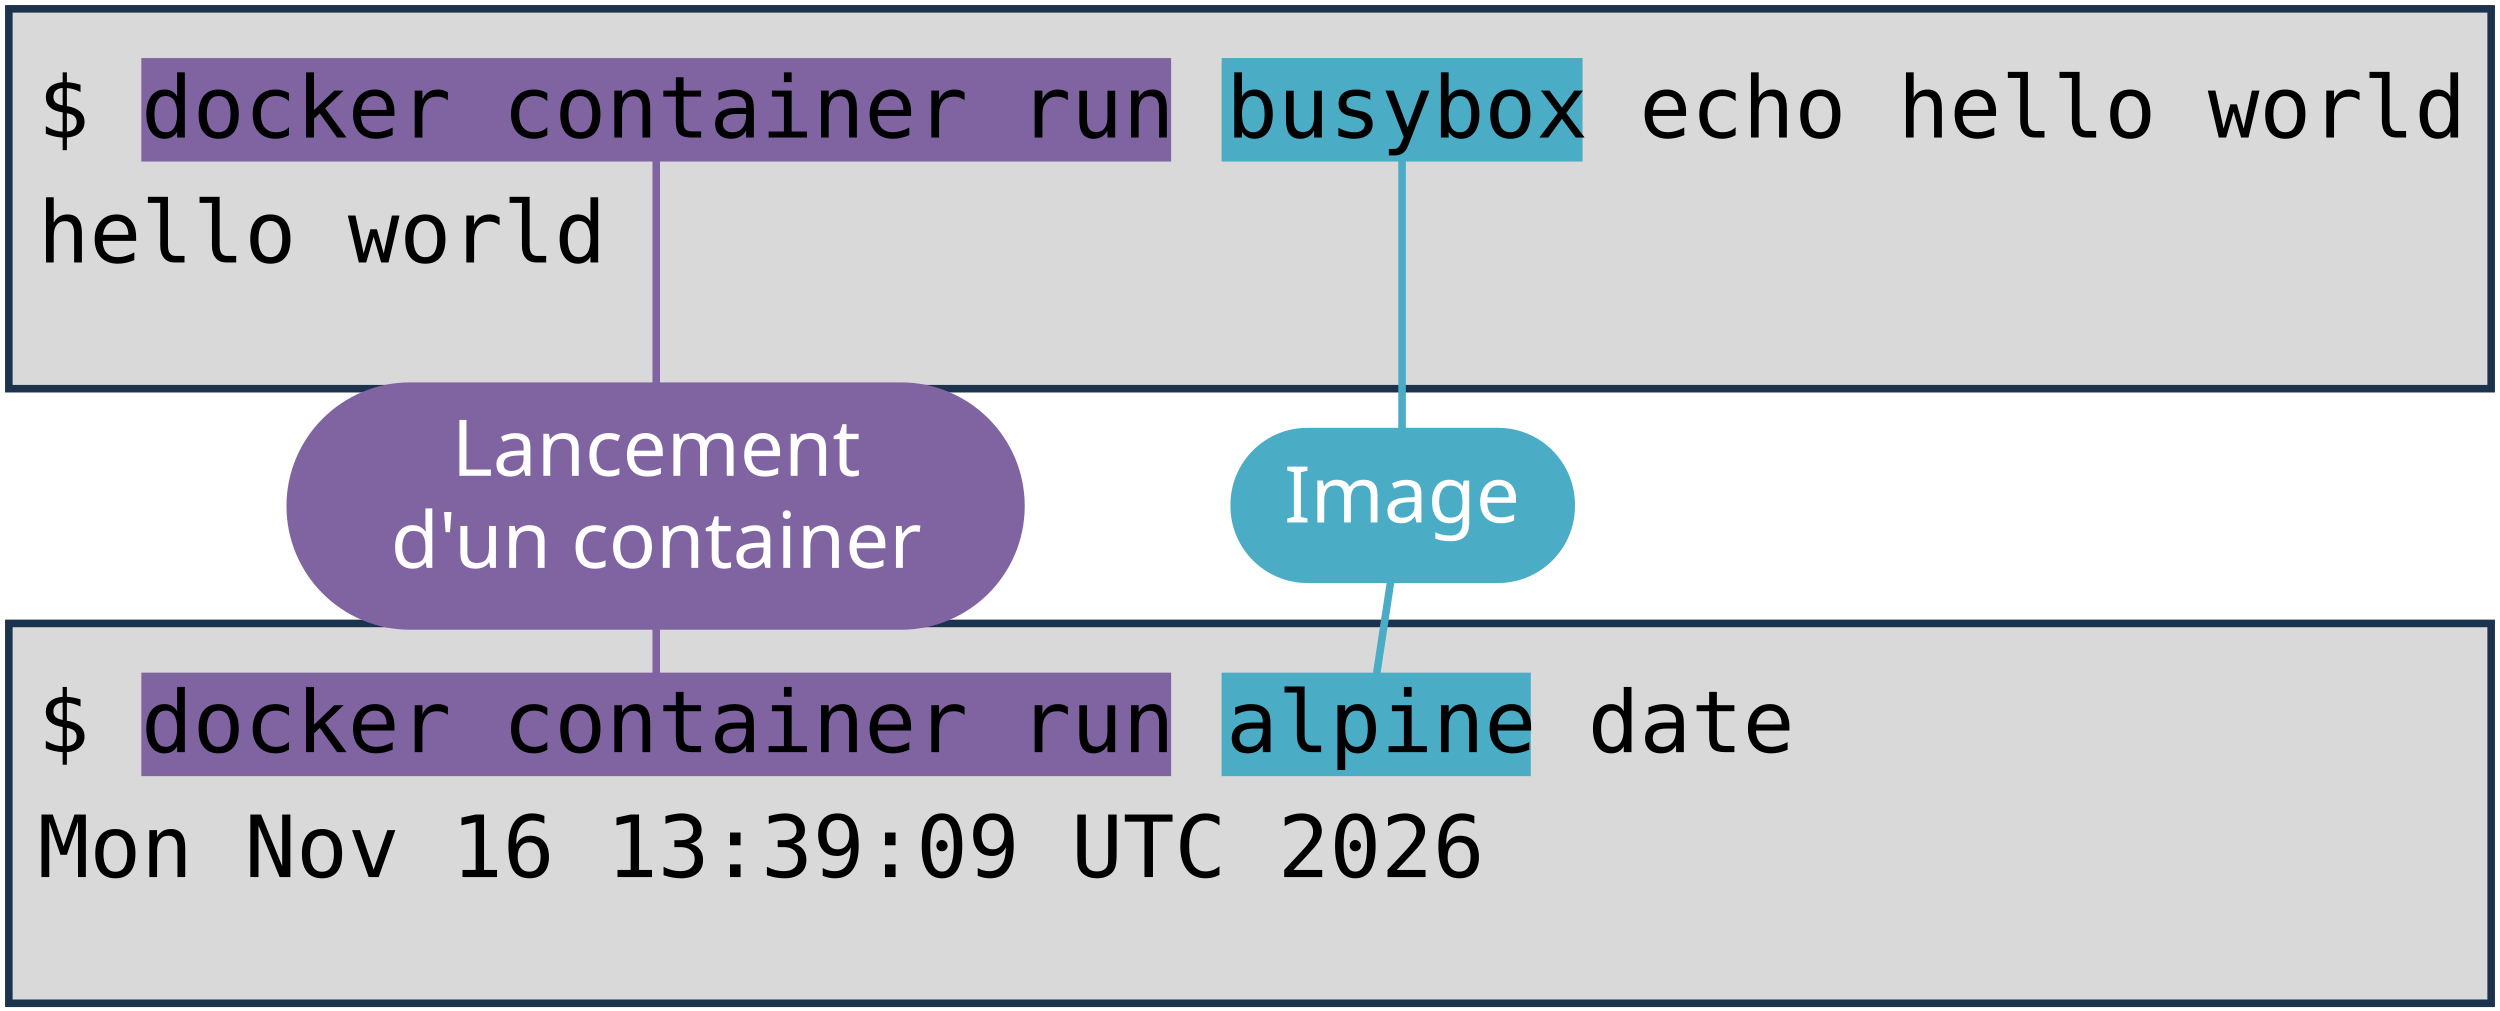
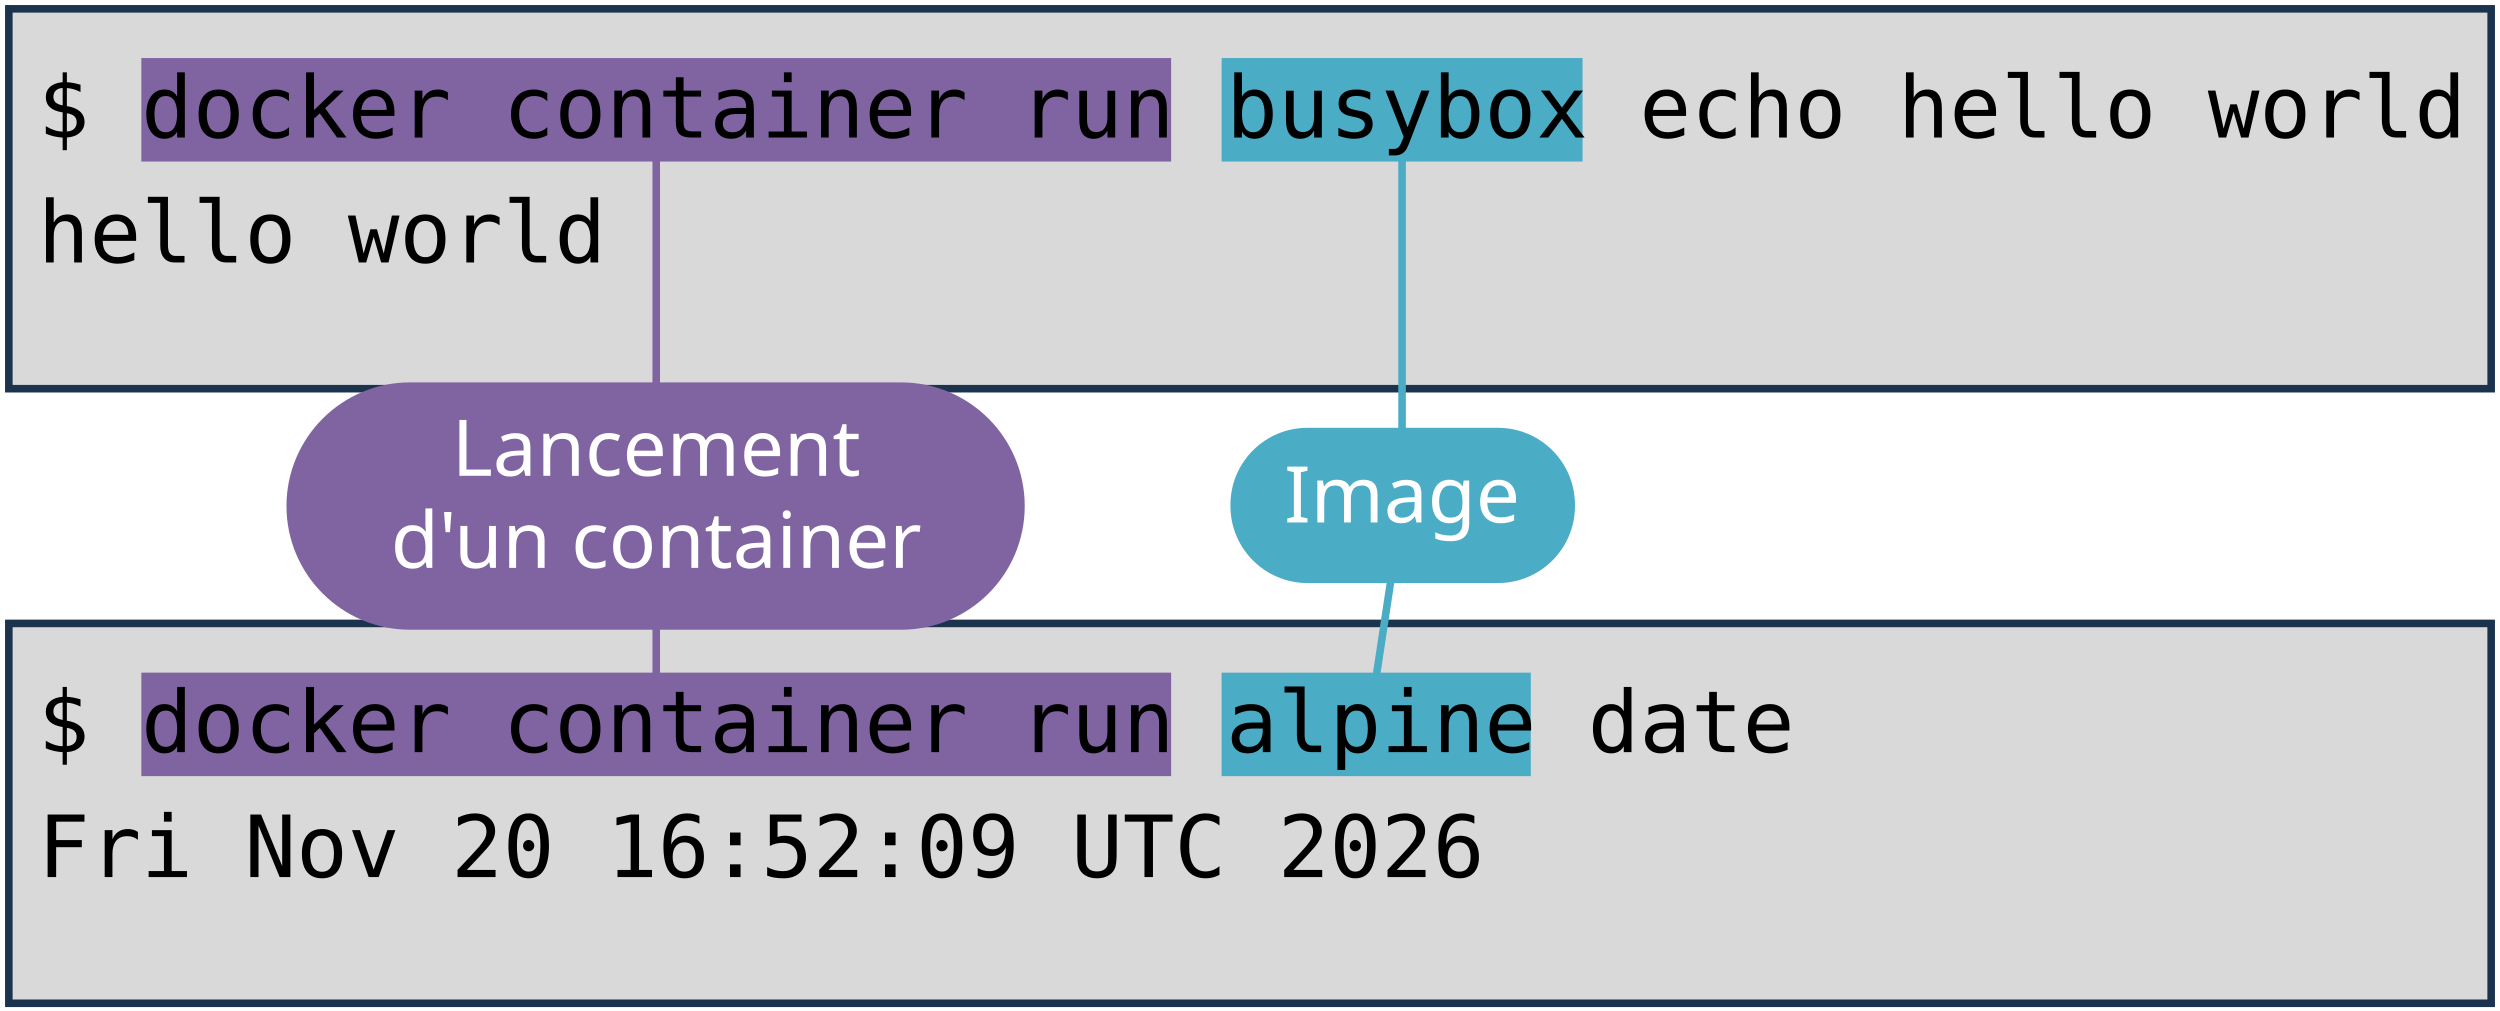
<svg xmlns="http://www.w3.org/2000/svg" viewBox="0 0 1981 801" width="1981" height="801" role="img" aria-label="Deux terminaux : docker container run busybox echo hello world, et docker container run alpine date. Annotations : lancement d'un container, image, commande lancée.">
  <style>
    .code { font-family: "DejaVu Sans Mono", Menlo, Consolas, monospace; font-size: 68px; fill: #000000; }
    .pill { font-family: "Trebuchet MS", "Century Gothic", Verdana, sans-serif; font-size: 62px; text-anchor: middle; }
  </style>
  <rect width="1981" height="801" fill="#FFFFFF" />
  <rect x="7" y="7" width="1967" height="301" fill="#D9D9D9" stroke="#1C334E" stroke-width="6" />
  <rect x="7" y="494" width="1967" height="301" fill="#D9D9D9" stroke="#1C334E" stroke-width="6" />
  <rect x="112" y="46" width="816" height="82" fill="#8064A2" />
  <rect x="112" y="533" width="816" height="82" fill="#8064A2" />
  <rect x="968" y="46" width="286" height="82" fill="#4BACC6" />
  <rect x="968" y="533" width="245" height="82" fill="#4BACC6" />
  <text x="30" y="109" class="code" xml:space="preserve">$ docker container run busybox echo hello world</text>
  <text x="30" y="208" class="code" xml:space="preserve">hello world</text>
  <text x="30" y="596" class="code" xml:space="preserve">$ docker container run alpine date</text>
-   <text x="30" y="695" class="code" xml:space="preserve">Mon Nov 16 13:39:09 UTC 2026</text>
+   <text x="30" y="695" class="code" xml:space="preserve">Fri Nov 20 16:52:09 UTC 2026</text>
  <path d="M 520 401 L 520 128" stroke="#8064A2" stroke-width="6" fill="none" stroke-linecap="round" />
  <path d="M 520 401 L 520 533" stroke="#8064A2" stroke-width="6" fill="none" stroke-linecap="round" />
  <rect x="227" y="303" width="585" height="196" rx="98" fill="#8064A2" />
  <text x="520" y="377" class="pill" fill="#FFFFFF">Lancement</text>
  <text x="520" y="450" class="pill" fill="#FFFFFF">d'un container</text>
  <path d="M 1111 401 L 1111 128" stroke="#4BACC6" stroke-width="6" fill="none" stroke-linecap="round" />
  <path d="M 1111 401 L 1091 533" stroke="#4BACC6" stroke-width="6" fill="none" stroke-linecap="round" />
  <rect x="975" y="339" width="273" height="123" rx="61" fill="#4BACC6" />
  <text x="1111" y="414" class="pill" fill="#FFFFFF">Image</text>
</svg>
